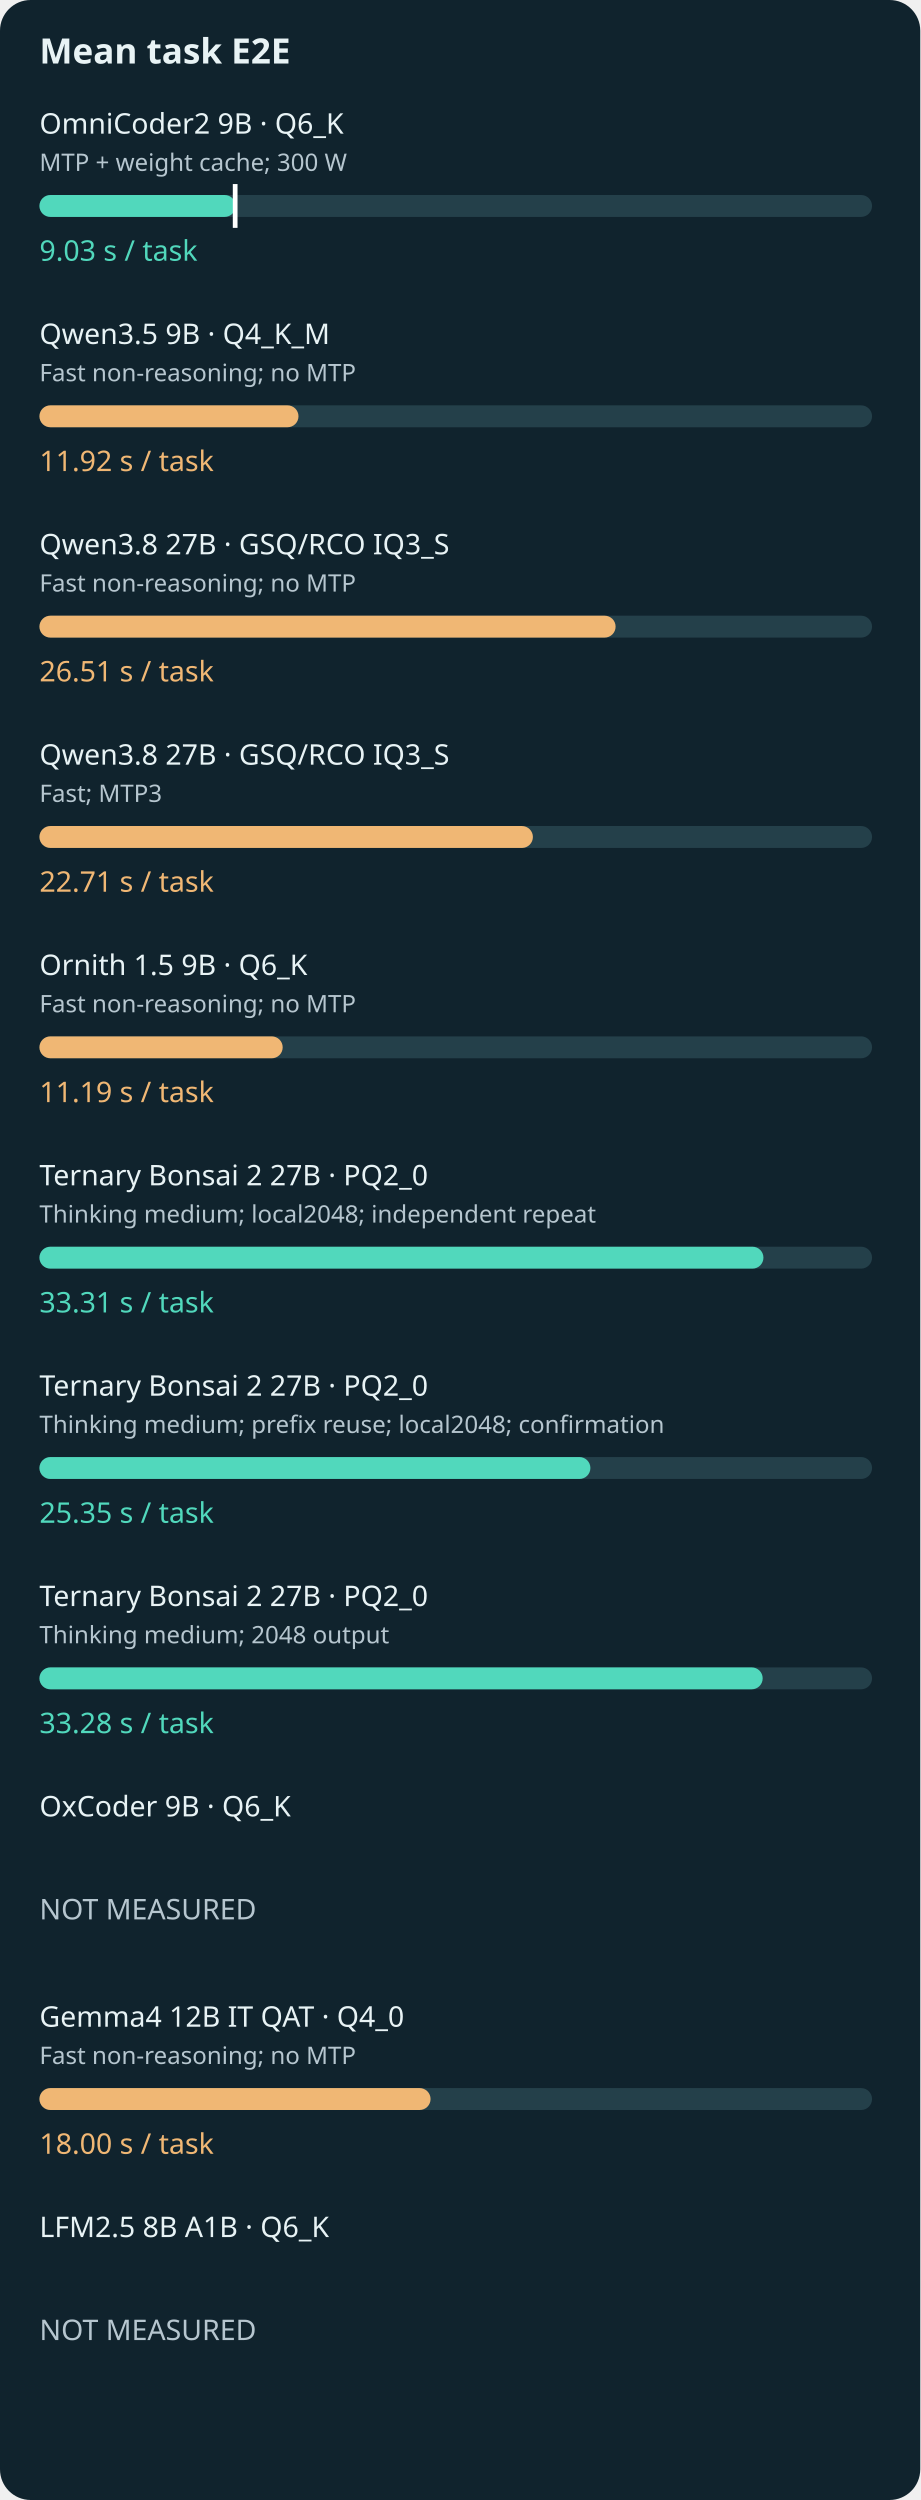
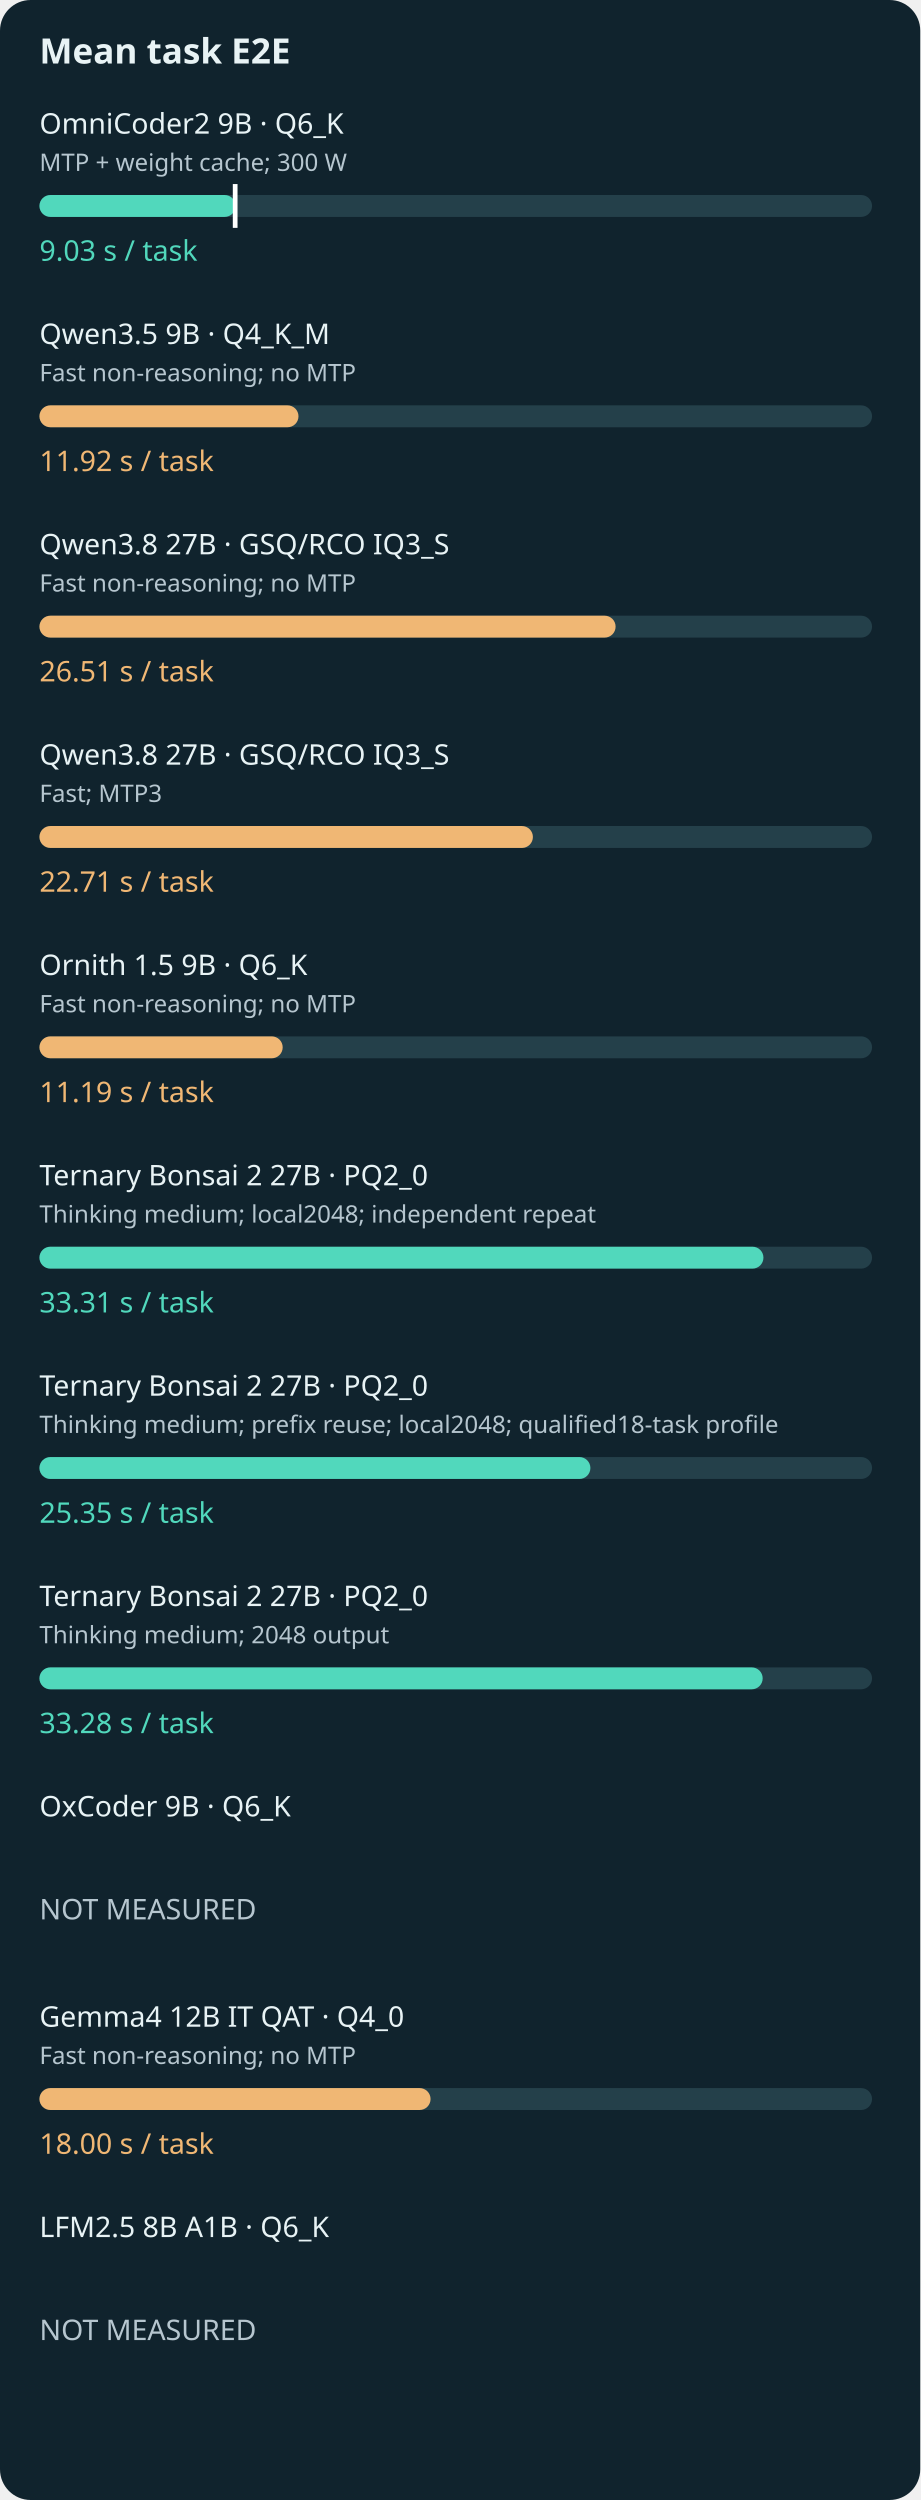
<svg xmlns="http://www.w3.org/2000/svg" viewBox="0 0 420 1141" role="img" aria-labelledby="title desc">
  <rect width="420" height="1141" rx="14" fill="#10232d" />
  <g font-family="system-ui,sans-serif" fill="#e8f3f5">
    <text x="18" y="29" font-size="16" font-weight="700">Mean task E2E</text>
    <text x="18" y="61" font-size="13">OmniCoder2 9B · Q6_K</text>
    <text x="18" y="78" font-size="11" fill="#b6c6cf">MTP + weight cache; 300 W</text>
    <rect x="18" y="89" width="380" height="10" rx="5" fill="#24404a" />
    <rect x="18" y="89" width="89.527" height="10" rx="5" fill="#51d8bc" />
    <path d="M107.005 84v20 M107.005 94H107.656 M107.656 84v20" stroke="#fff" stroke-width="1.5" />
    <text x="18" y="119" font-size="13" fill="#51d8bc">9.03 s / task</text>
    <text x="18" y="157" font-size="13">Qwen3.5 9B · Q4_K_M</text>
    <text x="18" y="174" font-size="11" fill="#b6c6cf">Fast non-reasoning; no MTP</text>
    <rect x="18" y="185" width="380" height="10" rx="5" fill="#24404a" />
    <rect x="18" y="185" width="118.228" height="10" rx="5" fill="#f0b774" />
    <text x="18" y="215" font-size="13" fill="#f0b774">11.92 s / task</text>
    <text x="18" y="253" font-size="13">Qwen3.8 27B · GSQ/RCO IQ3_S</text>
    <text x="18" y="270" font-size="11" fill="#b6c6cf">Fast non-reasoning; no MTP</text>
    <rect x="18" y="281" width="380" height="10" rx="5" fill="#24404a" />
    <rect x="18" y="281" width="262.960" height="10" rx="5" fill="#f0b774" />
    <text x="18" y="311" font-size="13" fill="#f0b774">26.51 s / task</text>
    <text x="18" y="349" font-size="13">Qwen3.8 27B · GSQ/RCO IQ3_S</text>
    <text x="18" y="366" font-size="11" fill="#b6c6cf">Fast; MTP3</text>
    <rect x="18" y="377" width="380" height="10" rx="5" fill="#24404a" />
    <rect x="18" y="377" width="225.216" height="10" rx="5" fill="#f0b774" />
    <text x="18" y="407" font-size="13" fill="#f0b774">22.71 s / task</text>
    <text x="18" y="445" font-size="13">Ornith 1.5 9B · Q6_K</text>
    <text x="18" y="462" font-size="11" fill="#b6c6cf">Fast non-reasoning; no MTP</text>
    <rect x="18" y="473" width="380" height="10" rx="5" fill="#24404a" />
    <rect x="18" y="473" width="111.020" height="10" rx="5" fill="#f0b774" />
    <text x="18" y="503" font-size="13" fill="#f0b774">11.19 s / task</text>
    <text x="18" y="541" font-size="13">Ternary Bonsai 2 27B · PQ2_0</text>
    <text x="18" y="558" font-size="11" fill="#b6c6cf">Thinking medium; local2048; independent repeat</text>
    <rect x="18" y="569" width="380" height="10" rx="5" fill="#24404a" />
    <rect x="18" y="569" width="330.435" height="10" rx="5" fill="#51d8bc" />
    <text x="18" y="599" font-size="13" fill="#51d8bc">33.31 s / task</text>
    <text x="18" y="637" font-size="13">Ternary Bonsai 2 27B · PQ2_0</text>
-     <text x="18" y="654" font-size="11" fill="#b6c6cf">Thinking medium; prefix reuse; local2048; confirmation</text>
+     <text x="18" y="654" font-size="11" fill="#b6c6cf">Thinking medium; prefix reuse; local2048; qualified18-task profile</text>
    <rect x="18" y="665" width="380" height="10" rx="5" fill="#24404a" />
    <rect x="18" y="665" width="251.456" height="10" rx="5" fill="#51d8bc" />
    <text x="18" y="695" font-size="13" fill="#51d8bc">25.35 s / task</text>
    <text x="18" y="733" font-size="13">Ternary Bonsai 2 27B · PQ2_0</text>
    <text x="18" y="750" font-size="11" fill="#b6c6cf">Thinking medium; 2048 output</text>
    <rect x="18" y="761" width="380" height="10" rx="5" fill="#24404a" />
    <rect x="18" y="761" width="330.089" height="10" rx="5" fill="#51d8bc" />
    <text x="18" y="791" font-size="13" fill="#51d8bc">33.28 s / task</text>
    <text x="18" y="829" font-size="13">OxCoder 9B · Q6_K</text>
    <text x="18" y="876" fill="#b6c6cf" font-size="13">NOT MEASURED</text>
    <text x="18" y="925" font-size="13">Gemma4 12B IT QAT · Q4_0</text>
    <text x="18" y="942" font-size="11" fill="#b6c6cf">Fast non-reasoning; no MTP</text>
    <rect x="18" y="953" width="380" height="10" rx="5" fill="#24404a" />
    <rect x="18" y="953" width="178.509" height="10" rx="5" fill="#f0b774" />
    <text x="18" y="983" font-size="13" fill="#f0b774">18.00 s / task</text>
    <text x="18" y="1021" font-size="13">LFM2.5 8B A1B · Q6_K</text>
    <text x="18" y="1068" fill="#b6c6cf" font-size="13">NOT MEASURED</text>
  </g>
</svg>
